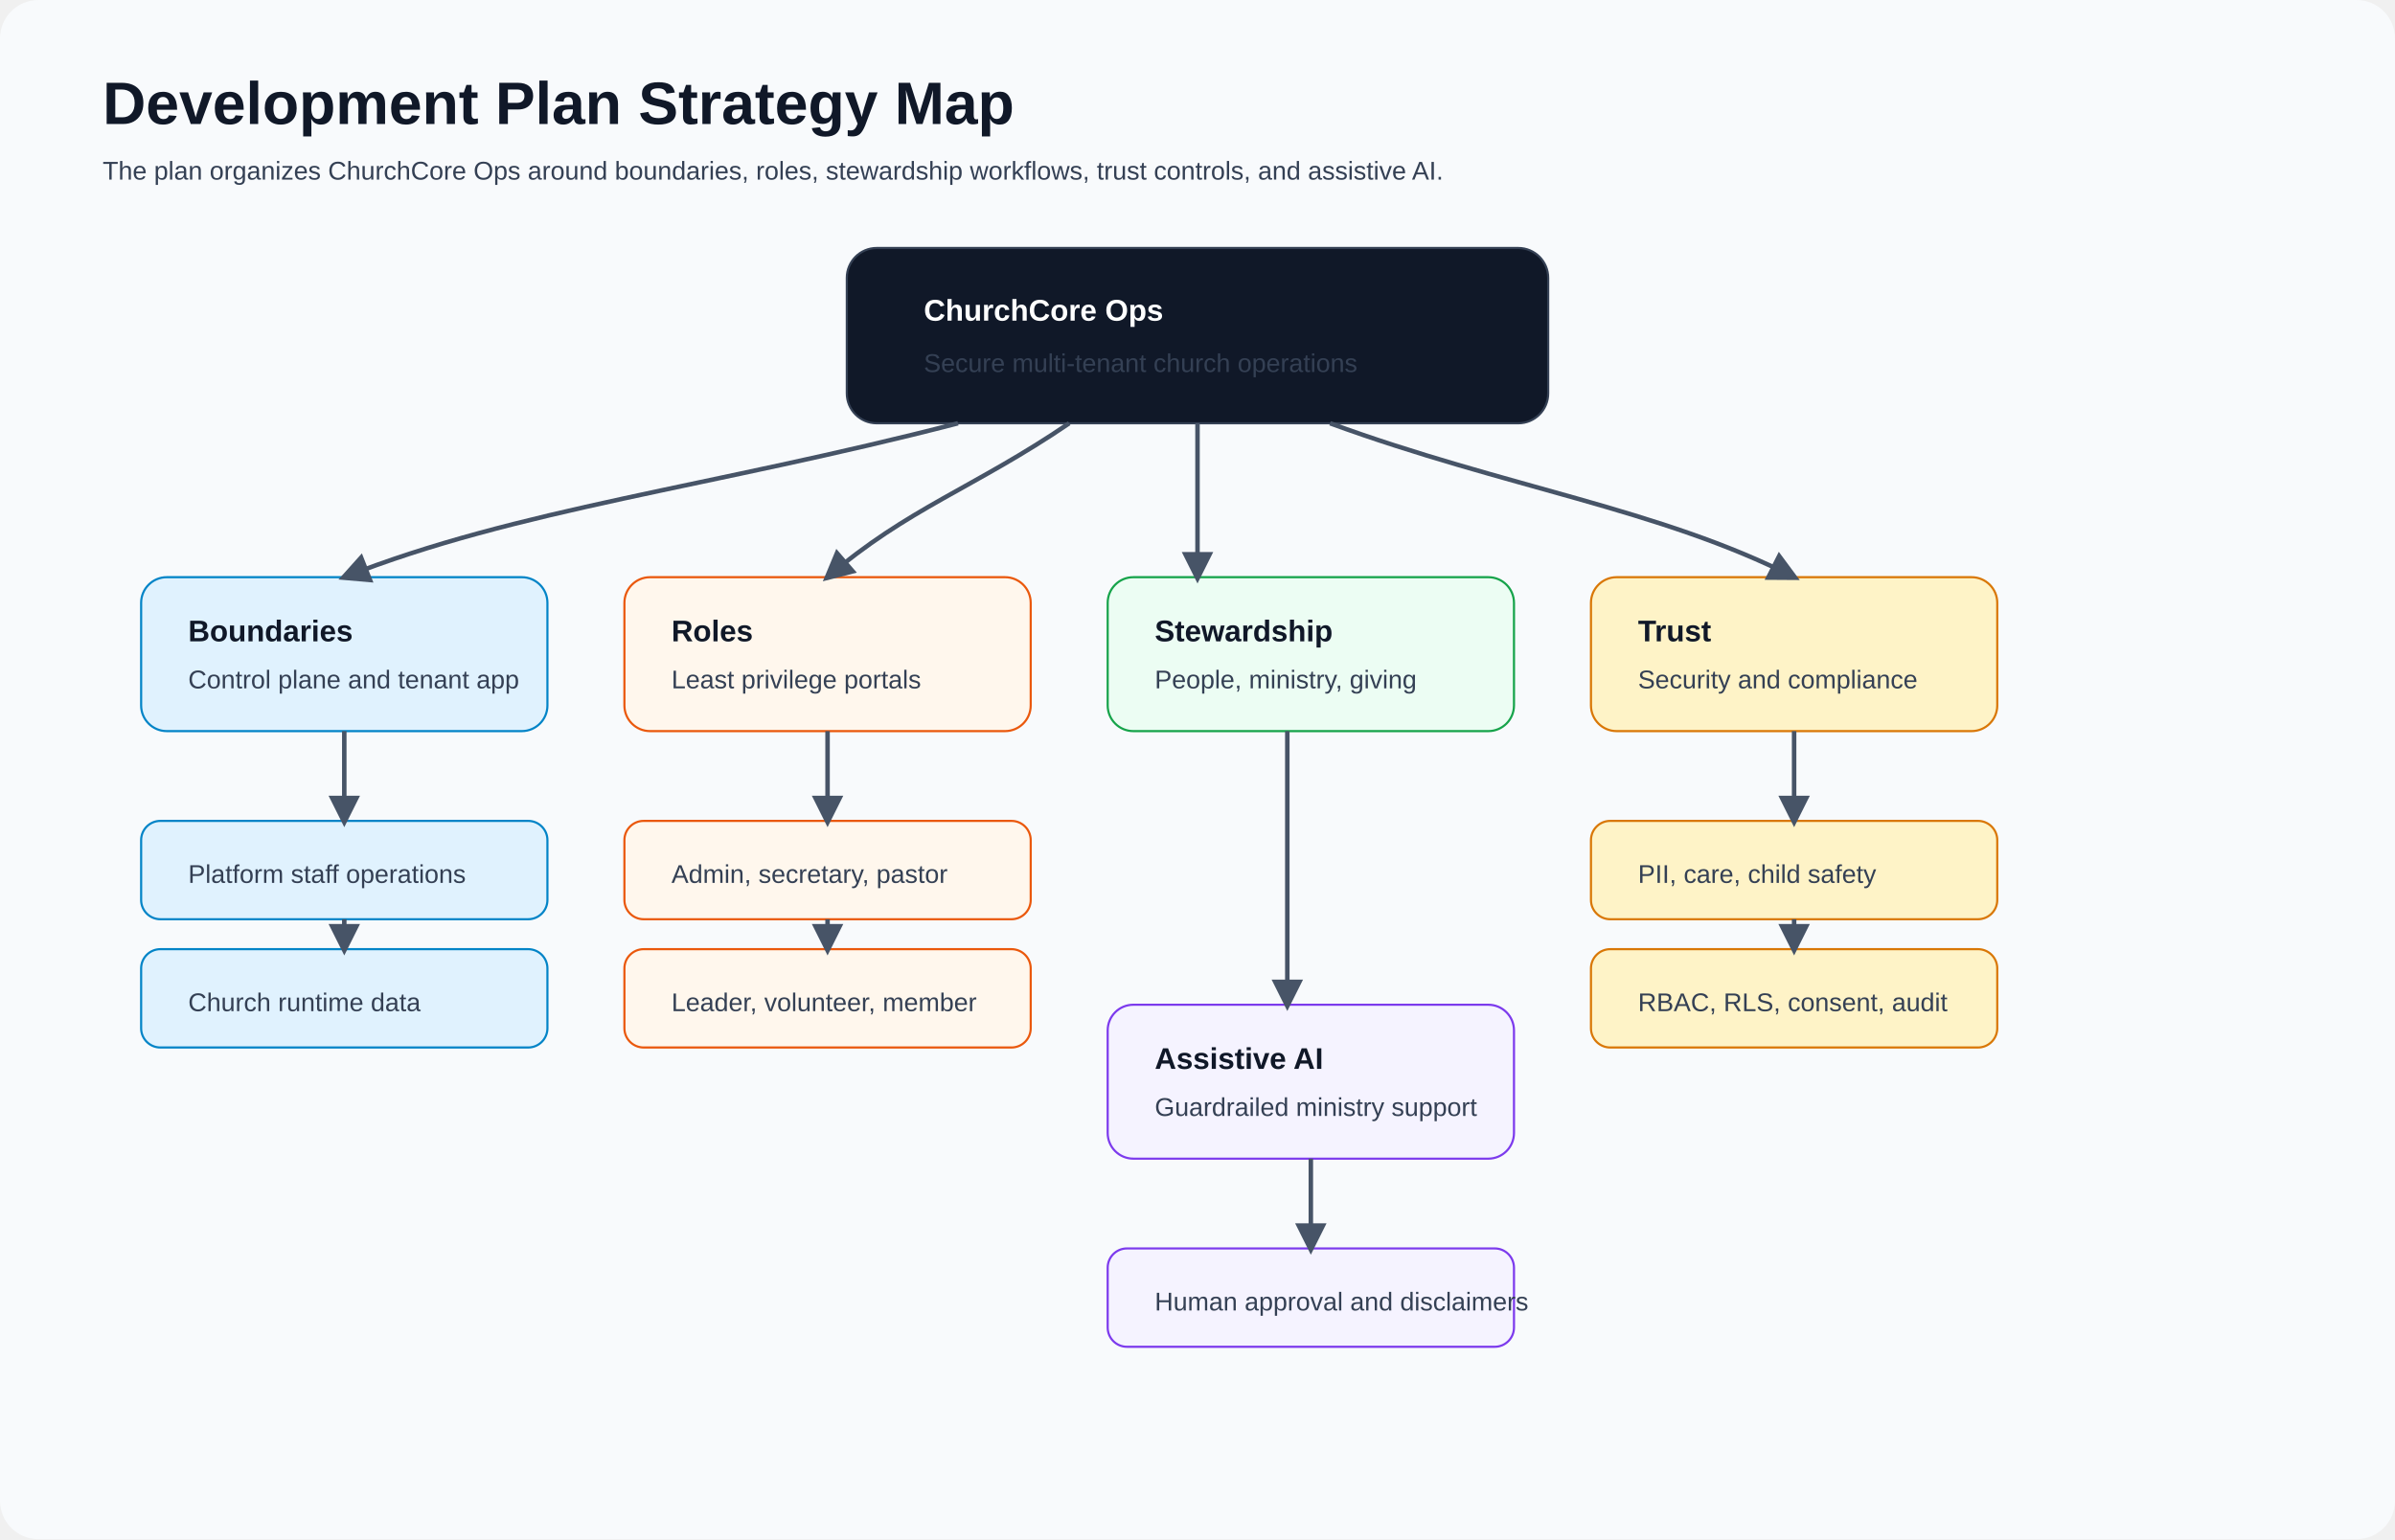
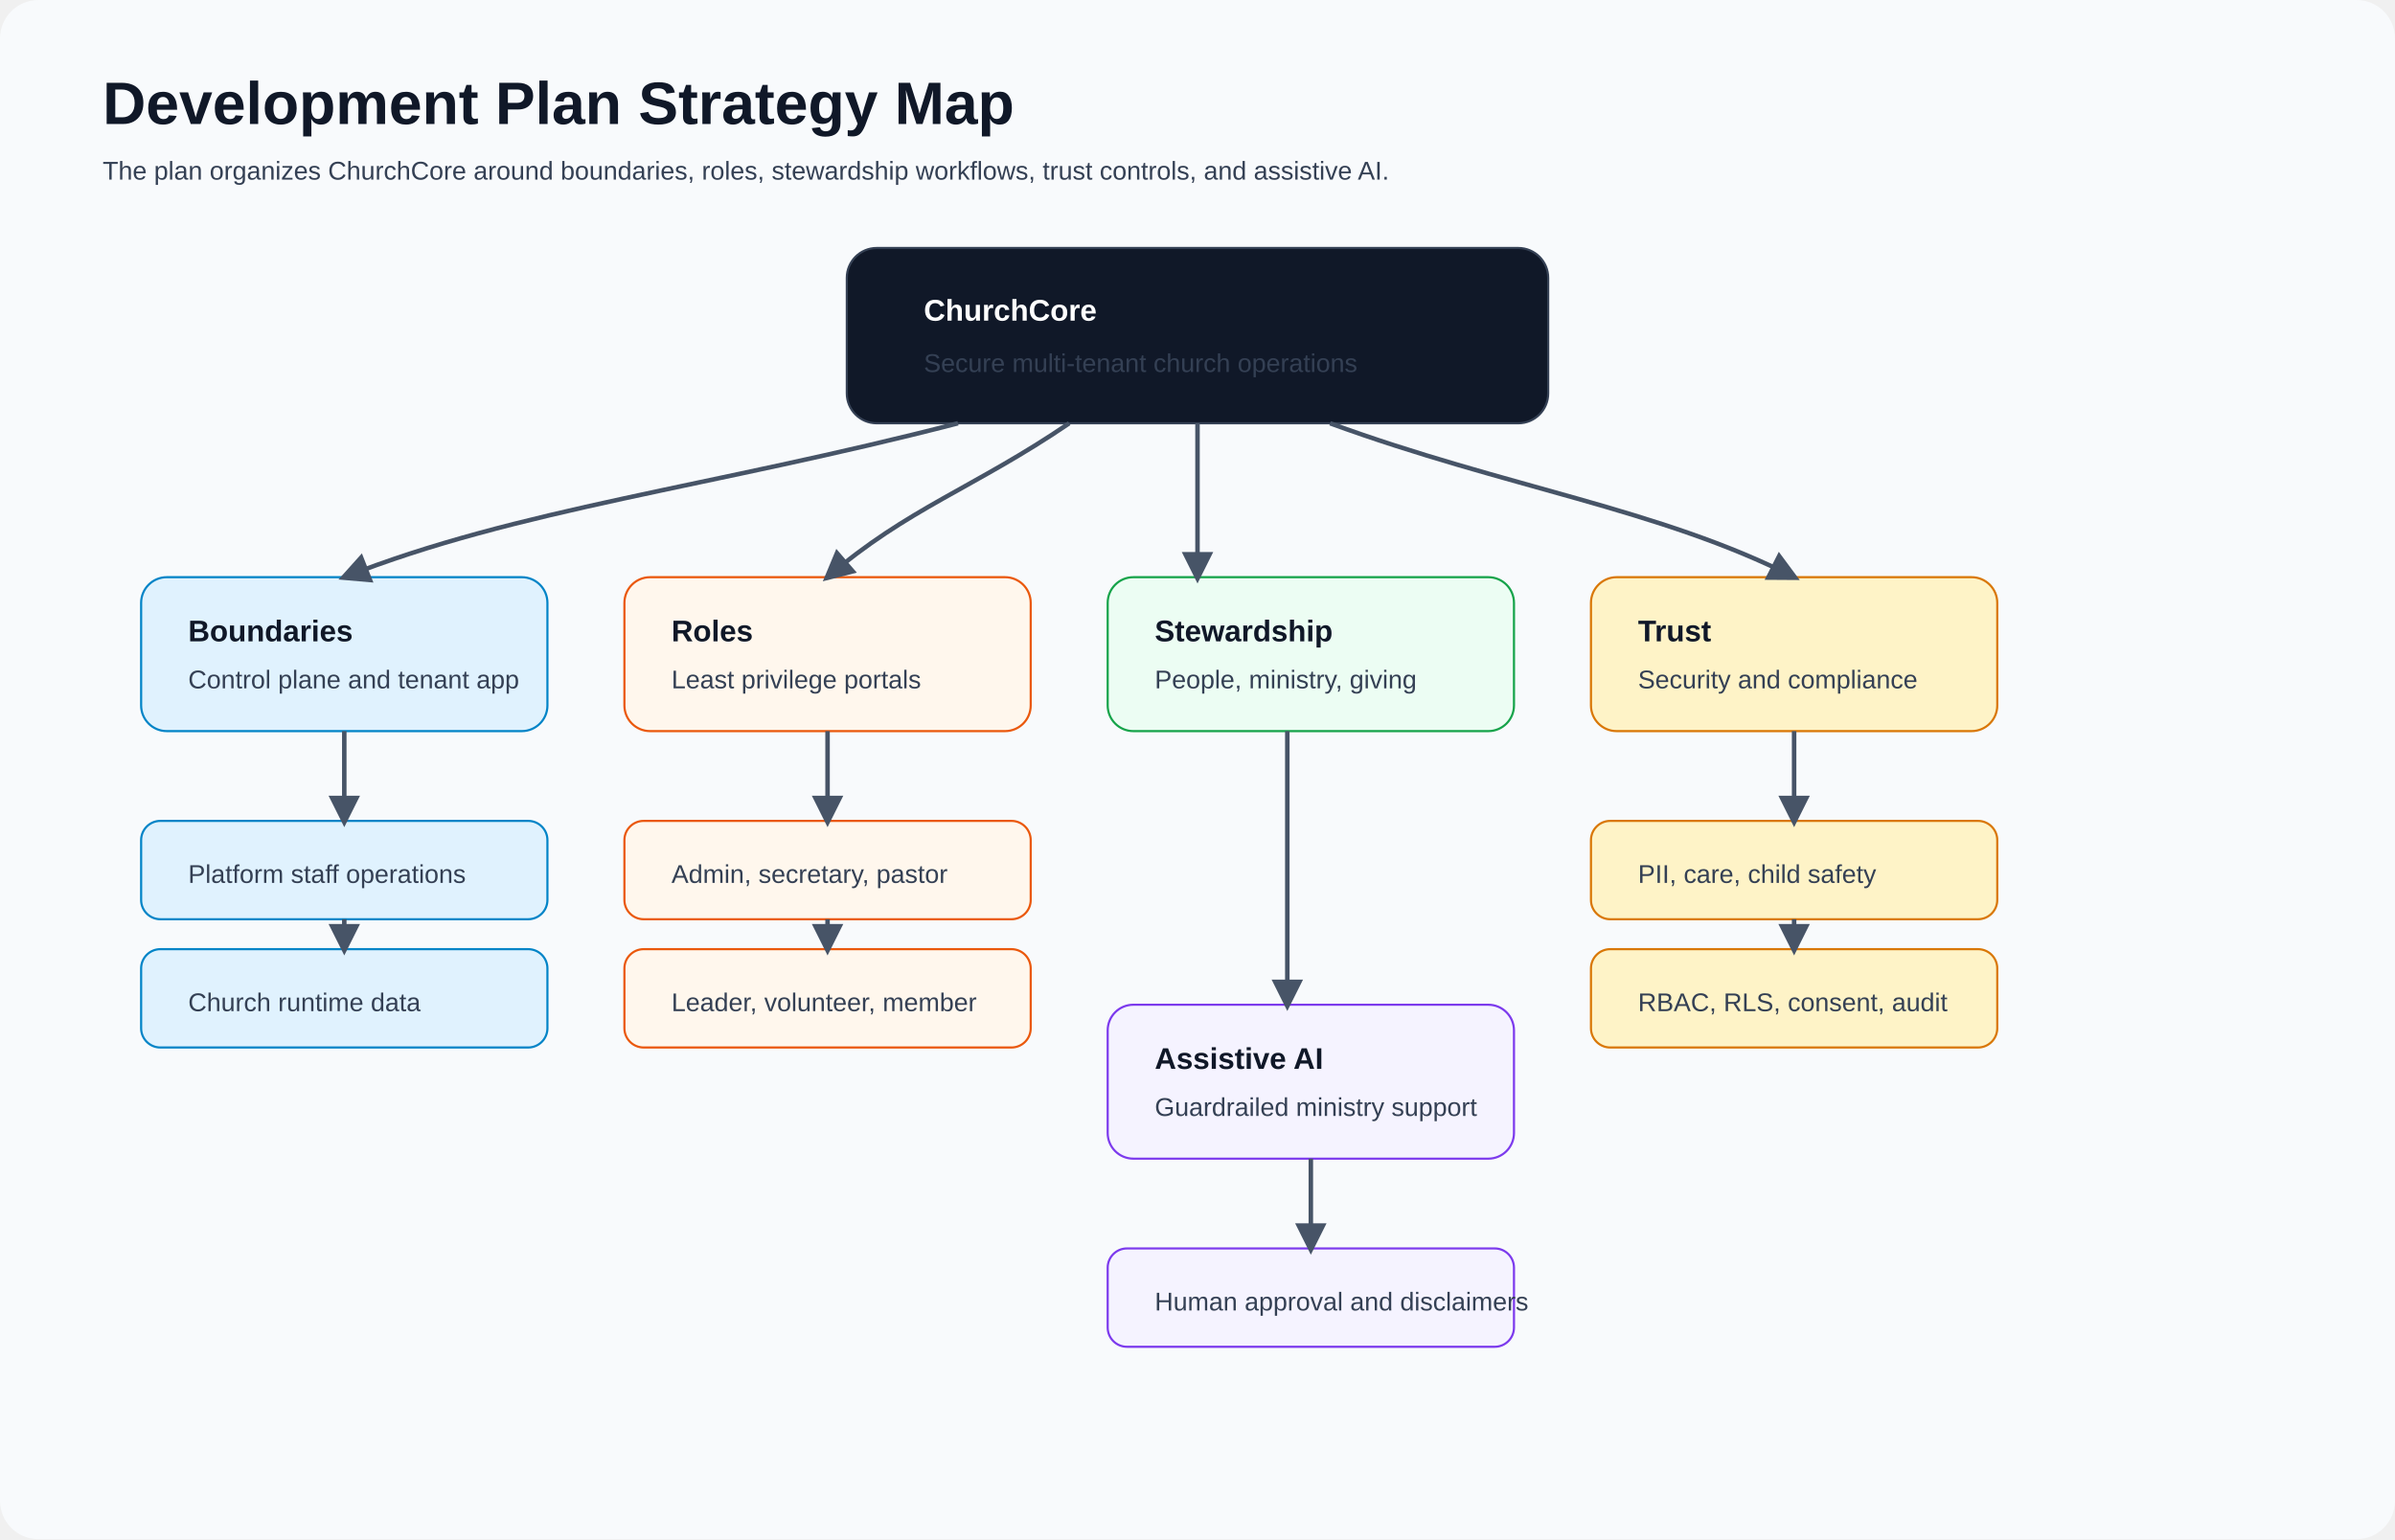
<svg xmlns="http://www.w3.org/2000/svg" width="1120" height="720" viewBox="0 0 1120 720" role="img" aria-labelledby="title desc">
  <defs>
    <marker id="arrow" viewBox="0 0 10 10" refX="8" refY="5" markerWidth="7" markerHeight="7" orient="auto-start-reverse">
      <path d="M 0 0 L 10 5 L 0 10 z" fill="#475467" />
    </marker>
    <style>
      .bg{fill:#f8fafc}.center{fill:#101828;stroke:#344054}.boundary{fill:#e0f2fe;stroke:#0284c7}.role{fill:#fff7ed;stroke:#ea580c}.feature{fill:#ecfdf3;stroke:#16a34a}.trust{fill:#fef3c7;stroke:#d97706}.ai{fill:#f5f3ff;stroke:#7c3aed}.title{font:700 28px Arial,sans-serif;fill:#101828}.label{font:700 14px Arial,sans-serif;fill:#101828}.white{fill:#fff}.small{font:12px Arial,sans-serif;fill:#344054}.line{stroke:#475467;stroke-width:2.1;fill:none;marker-end:url(#arrow)}
    </style>
  </defs>
  <rect class="bg" width="1120" height="720" rx="18" />
  <text x="48" y="58" class="title">Development Plan Strategy Map</text>
-   <text x="48" y="84" class="small">The plan organizes ChurchCore Ops around boundaries, roles, stewardship workflows, trust controls, and assistive AI.</text>
+   <text x="48" y="84" class="small">The plan organizes ChurchCore around boundaries, roles, stewardship workflows, trust controls, and assistive AI.</text>
  <rect x="396" y="116" width="328" height="82" rx="14" class="center" />
-   <text x="432" y="150" class="label white">ChurchCore Ops</text>
+   <text x="432" y="150" class="label white">ChurchCore</text>
  <text x="432" y="174" class="small white">Secure multi-tenant church operations</text>
  <rect x="66" y="270" width="190" height="72" rx="12" class="boundary" />
  <text x="88" y="300" class="label">Boundaries</text>
  <text x="88" y="322" class="small">Control plane and tenant app</text>
  <rect x="292" y="270" width="190" height="72" rx="12" class="role" />
  <text x="314" y="300" class="label">Roles</text>
  <text x="314" y="322" class="small">Least privilege portals</text>
  <rect x="518" y="270" width="190" height="72" rx="12" class="feature" />
  <text x="540" y="300" class="label">Stewardship</text>
  <text x="540" y="322" class="small">People, ministry, giving</text>
  <rect x="744" y="270" width="190" height="72" rx="12" class="trust" />
  <text x="766" y="300" class="label">Trust</text>
  <text x="766" y="322" class="small">Security and compliance</text>
  <rect x="518" y="470" width="190" height="72" rx="12" class="ai" />
  <text x="540" y="500" class="label">Assistive AI</text>
  <text x="540" y="522" class="small">Guardrailed ministry support</text>
  <path d="M448 198 C332 228 242 238 161 270" class="line" />
  <path d="M500 198 C456 228 424 238 387 270" class="line" />
  <path d="M560 198 V270" class="line" />
  <path d="M622 198 C704 228 776 238 839 270" class="line" />
  <path d="M602 342 V470" class="line" />
  <rect x="66" y="384" width="190" height="46" rx="9" class="boundary" />
  <text x="88" y="413" class="small">Platform staff operations</text>
  <rect x="66" y="444" width="190" height="46" rx="9" class="boundary" />
  <text x="88" y="473" class="small">Church runtime data</text>
  <rect x="292" y="384" width="190" height="46" rx="9" class="role" />
  <text x="314" y="413" class="small">Admin, secretary, pastor</text>
  <rect x="292" y="444" width="190" height="46" rx="9" class="role" />
  <text x="314" y="473" class="small">Leader, volunteer, member</text>
  <rect x="744" y="384" width="190" height="46" rx="9" class="trust" />
  <text x="766" y="413" class="small">PII, care, child safety</text>
  <rect x="744" y="444" width="190" height="46" rx="9" class="trust" />
  <text x="766" y="473" class="small">RBAC, RLS, consent, audit</text>
  <rect x="518" y="584" width="190" height="46" rx="9" class="ai" />
  <text x="540" y="613" class="small">Human approval and disclaimers</text>
  <path d="M161 342 V384" class="line" />
  <path d="M161 430 V444" class="line" />
  <path d="M387 342 V384" class="line" />
  <path d="M387 430 V444" class="line" />
  <path d="M839 342 V384" class="line" />
  <path d="M839 430 V444" class="line" />
  <path d="M613 542 V584" class="line" />
</svg>
